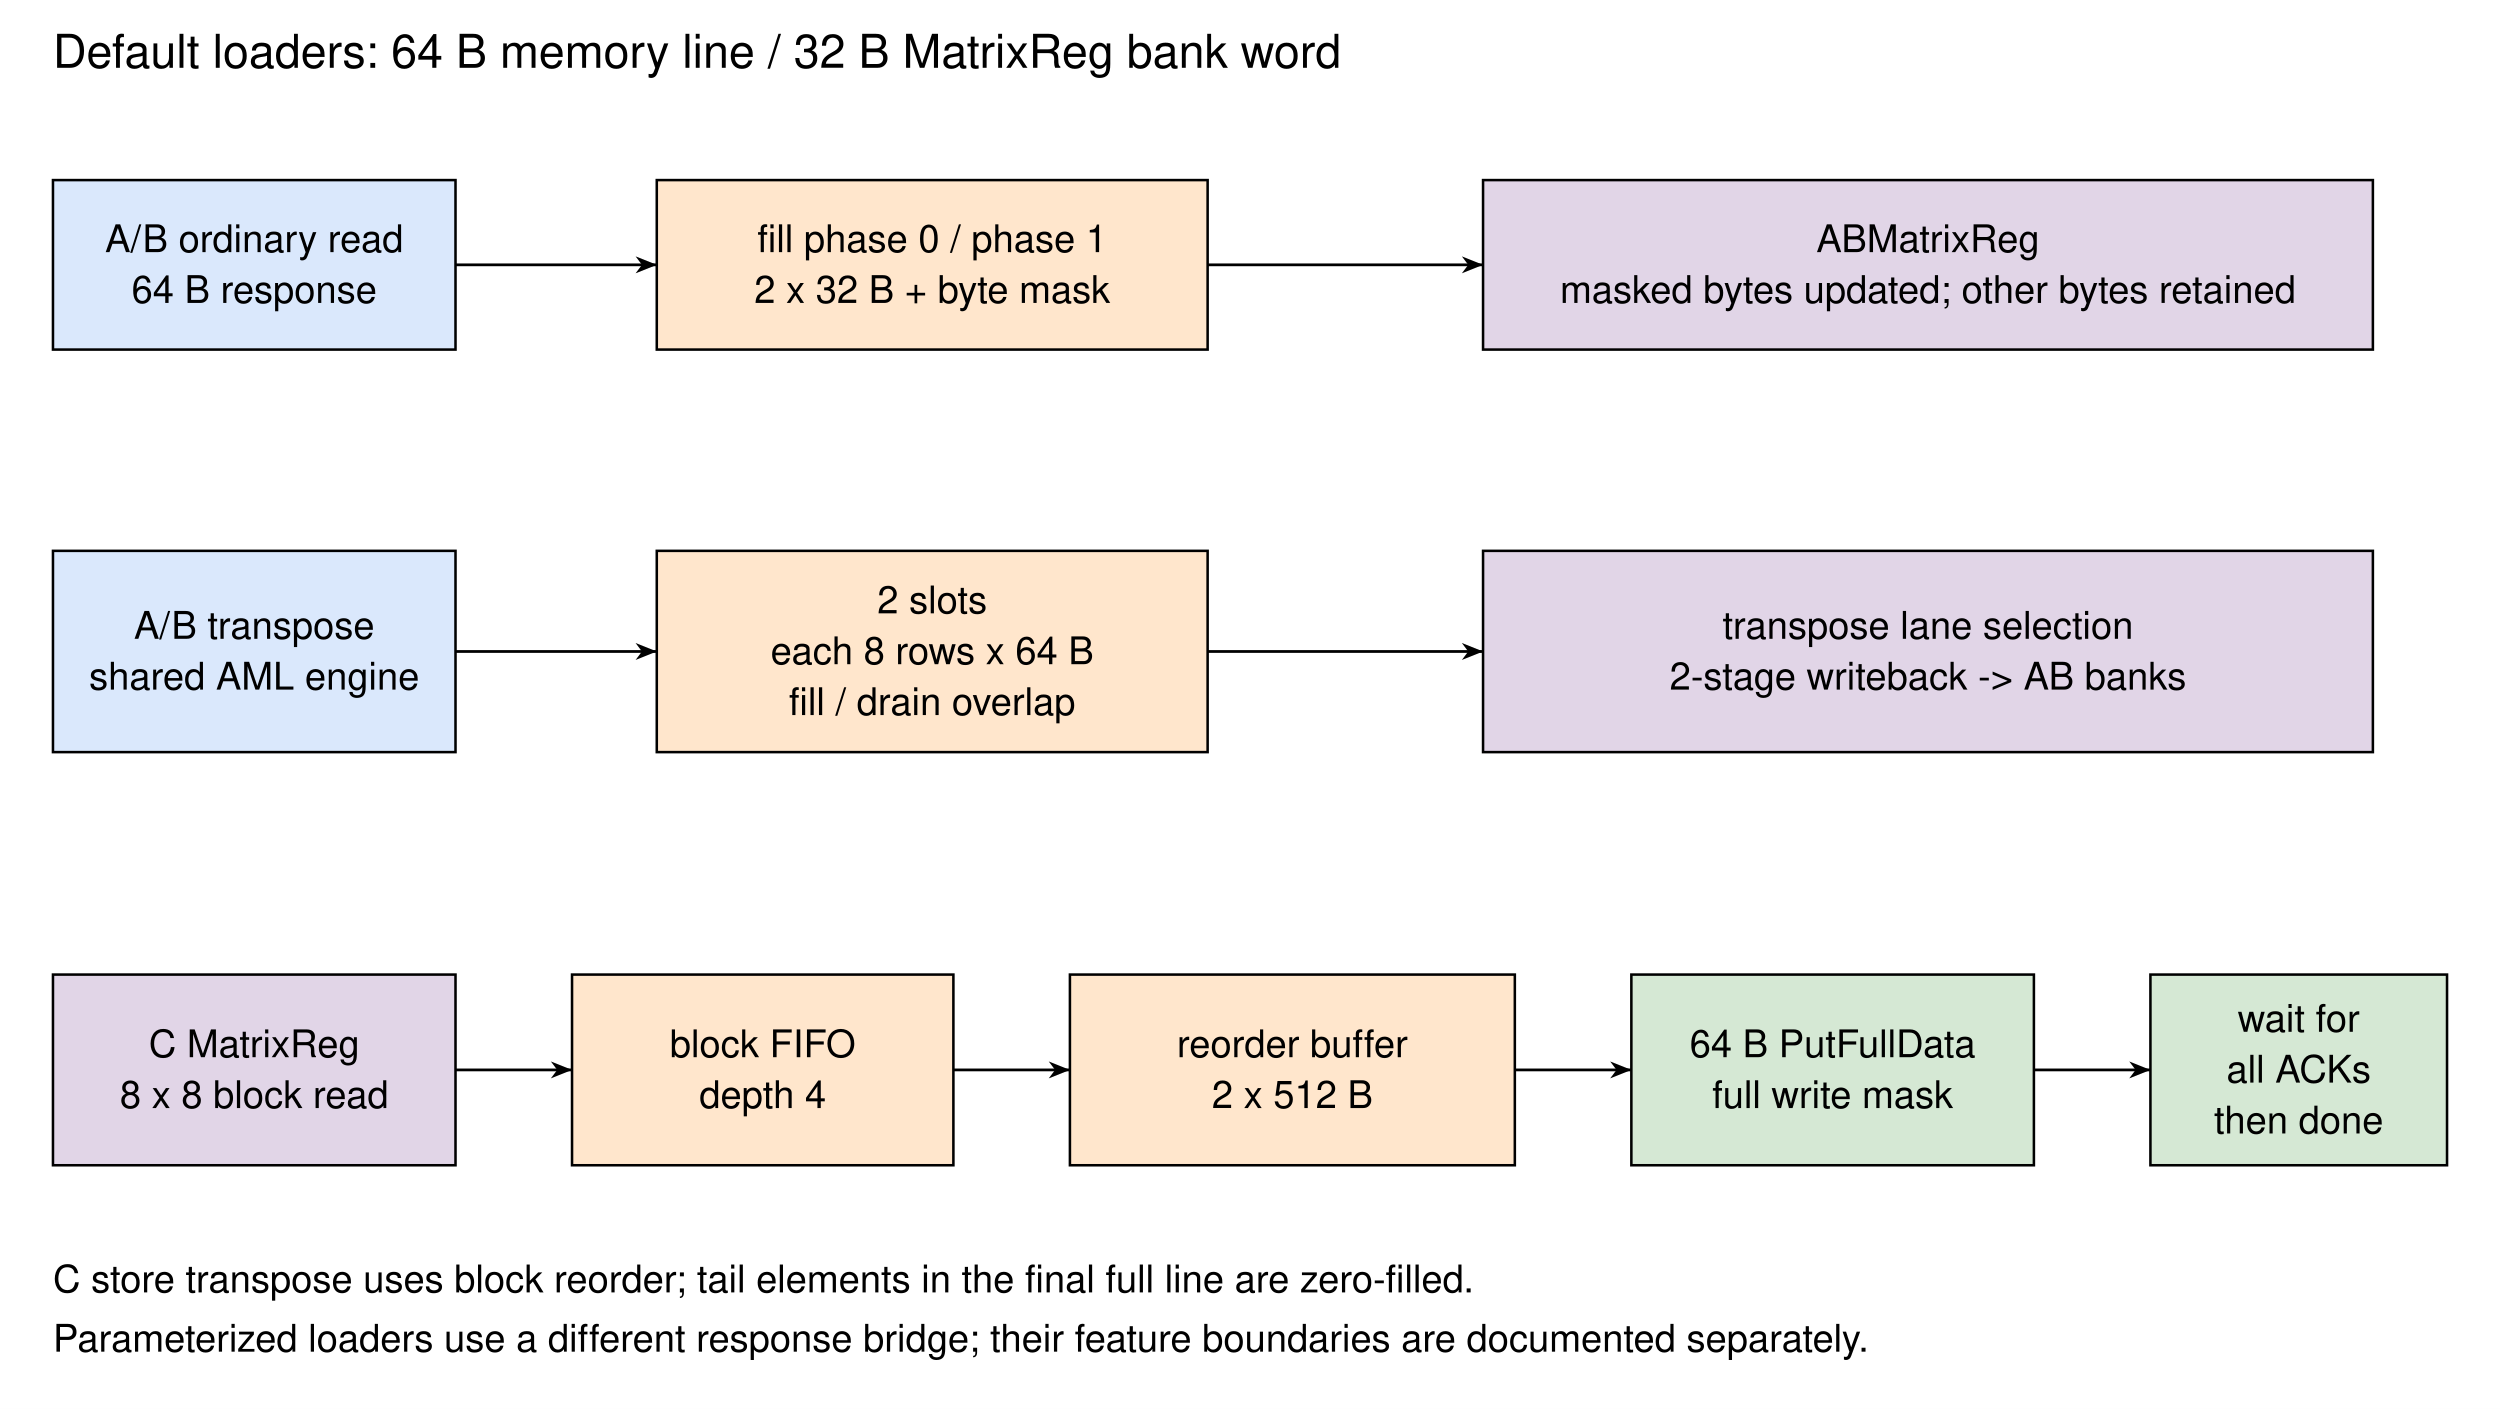
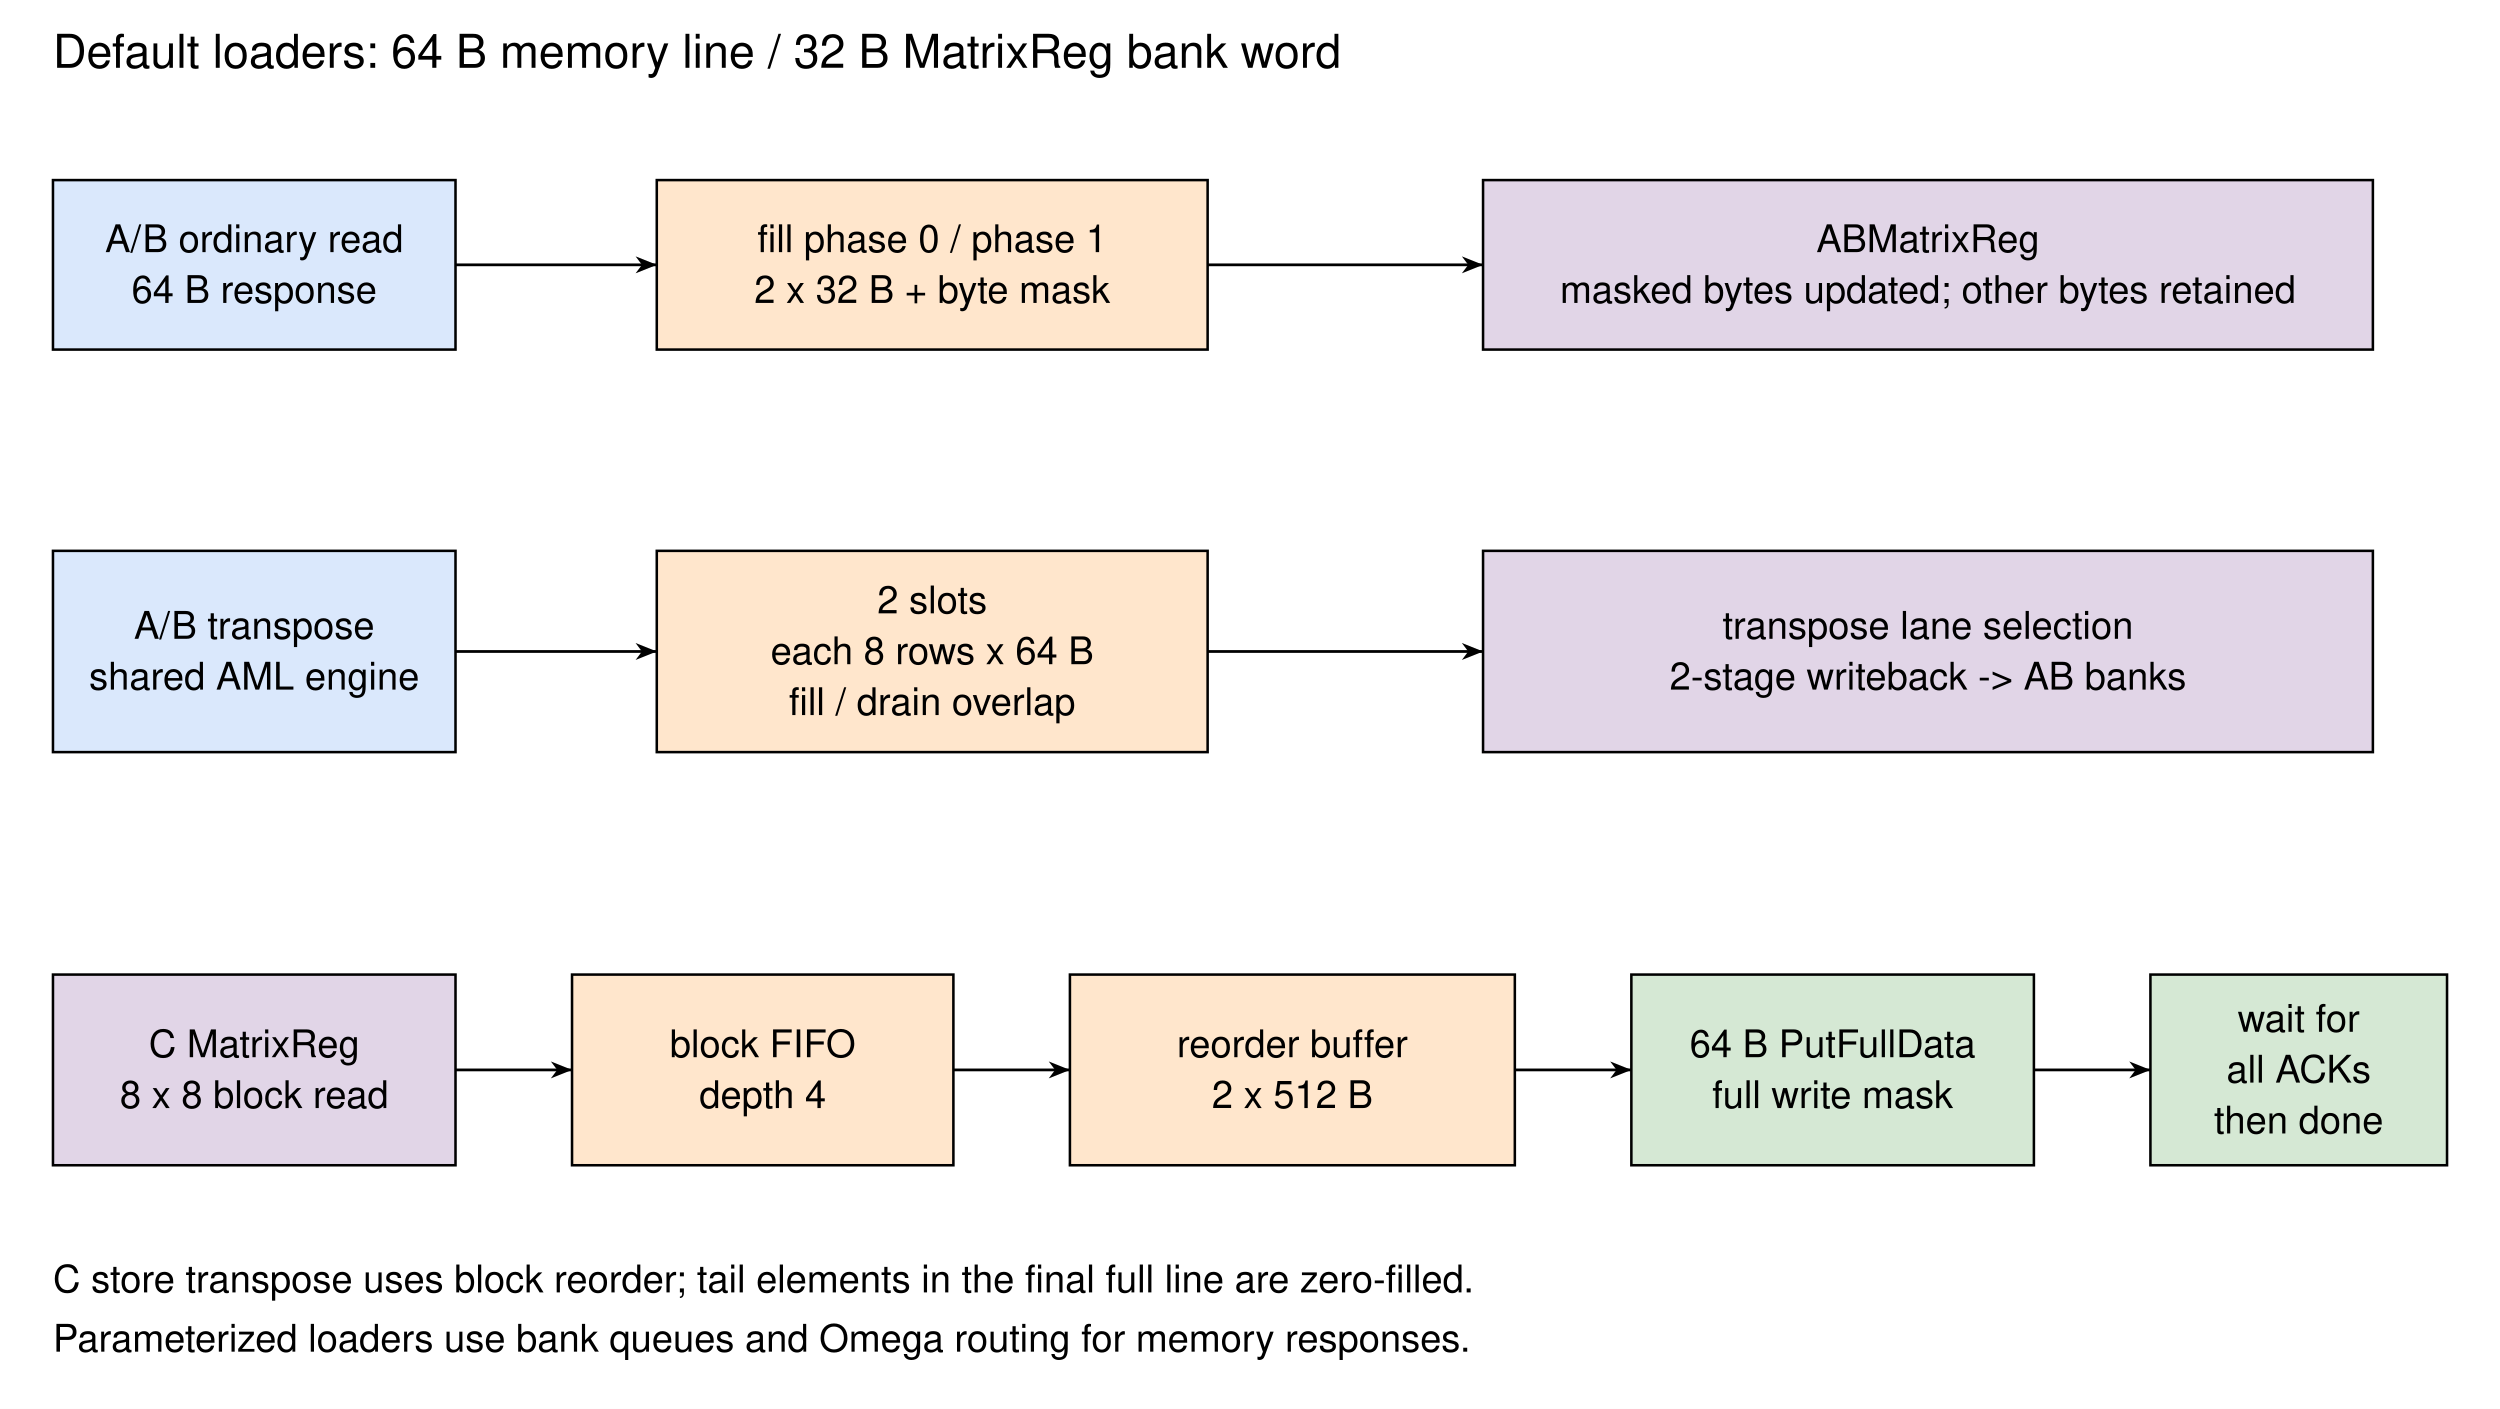
- <svg xmlns="http://www.w3.org/2000/svg" width="1180" height="665" viewBox="0 0 1180 665" content="&lt;mxfile host=&quot;app.diagrams.net&quot; version=&quot;26.0.9&quot; type=&quot;device&quot;&gt;&lt;diagram id=&quot;cute-loaders&quot; name=&quot;Page-1&quot;&gt;&lt;mxGraphModel dx=&quot;1180&quot; dy=&quot;665&quot; grid=&quot;1&quot; gridSize=&quot;10&quot; page=&quot;1&quot; pageScale=&quot;1&quot; pageWidth=&quot;1180&quot; pageHeight=&quot;665&quot;&gt;&lt;root&gt;&lt;mxCell id=&quot;0&quot; /&gt;&lt;mxCell id=&quot;1&quot; parent=&quot;0&quot; /&gt;&lt;mxCell id=&quot;read&quot; value=&quot;A/B ordinary read&amp;lt;br&amp;gt;64 B response&quot; style=&quot;rounded=0;whiteSpace=wrap;html=1;align=center;verticalAlign=middle;fontFamily=Helvetica;fontSize=18;strokeColor=#000000;strokeWidth=1.2;fillColor=#dae8fc;&quot; vertex=&quot;1&quot; parent=&quot;1&quot;&gt;&lt;mxGeometry x=&quot;25&quot; y=&quot;85&quot; width=&quot;190&quot; height=&quot;80&quot; as=&quot;geometry&quot; /&gt;&lt;/mxCell&gt;&lt;mxCell id=&quot;split&quot; value=&quot;fill phase 0 / phase 1&amp;lt;br&amp;gt;2 x 32 B + byte mask&quot; style=&quot;rounded=0;whiteSpace=wrap;html=1;align=center;verticalAlign=middle;fontFamily=Helvetica;fontSize=18;strokeColor=#000000;strokeWidth=1.2;fillColor=#ffe6cc;&quot; vertex=&quot;1&quot; parent=&quot;1&quot;&gt;&lt;mxGeometry x=&quot;310&quot; y=&quot;85&quot; width=&quot;260&quot; height=&quot;80&quot; as=&quot;geometry&quot; /&gt;&lt;/mxCell&gt;&lt;mxCell id=&quot;ab&quot; value=&quot;ABMatrixReg&amp;lt;br&amp;gt;masked bytes updated; other bytes retained&quot; style=&quot;rounded=0;whiteSpace=wrap;html=1;align=center;verticalAlign=middle;fontFamily=Helvetica;fontSize=18;strokeColor=#000000;strokeWidth=1.2;fillColor=#e1d5e7;&quot; vertex=&quot;1&quot; parent=&quot;1&quot;&gt;&lt;mxGeometry x=&quot;700&quot; y=&quot;85&quot; width=&quot;420&quot; height=&quot;80&quot; as=&quot;geometry&quot; /&gt;&lt;/mxCell&gt;&lt;mxCell id=&quot;trans&quot; value=&quot;A/B transpose&amp;lt;br&amp;gt;shared AML engine&quot; style=&quot;rounded=0;whiteSpace=wrap;html=1;align=center;verticalAlign=middle;fontFamily=Helvetica;fontSize=18;strokeColor=#000000;strokeWidth=1.2;fillColor=#dae8fc;&quot; vertex=&quot;1&quot; parent=&quot;1&quot;&gt;&lt;mxGeometry x=&quot;25&quot; y=&quot;260&quot; width=&quot;190&quot; height=&quot;95&quot; as=&quot;geometry&quot; /&gt;&lt;/mxCell&gt;&lt;mxCell id=&quot;slots&quot; value=&quot;2 slots&amp;lt;br&amp;gt;each 8 rows x 64 B&amp;lt;br&amp;gt;fill / drain overlap&quot; style=&quot;rounded=0;whiteSpace=wrap;html=1;align=center;verticalAlign=middle;fontFamily=Helvetica;fontSize=18;strokeColor=#000000;strokeWidth=1.2;fillColor=#ffe6cc;&quot; vertex=&quot;1&quot; parent=&quot;1&quot;&gt;&lt;mxGeometry x=&quot;310&quot; y=&quot;260&quot; width=&quot;260&quot; height=&quot;95&quot; as=&quot;geometry&quot; /&gt;&lt;/mxCell&gt;&lt;mxCell id=&quot;trwrite&quot; value=&quot;transpose lane selection&amp;lt;br&amp;gt;2-stage writeback -&amp;amp;gt; AB banks&quot; style=&quot;rounded=0;whiteSpace=wrap;html=1;align=center;verticalAlign=middle;fontFamily=Helvetica;fontSize=18;strokeColor=#000000;strokeWidth=1.2;fillColor=#e1d5e7;&quot; vertex=&quot;1&quot; parent=&quot;1&quot;&gt;&lt;mxGeometry x=&quot;700&quot; y=&quot;260&quot; width=&quot;420&quot; height=&quot;95&quot; as=&quot;geometry&quot; /&gt;&lt;/mxCell&gt;&lt;mxCell id=&quot;cread&quot; value=&quot;C MatrixReg&amp;lt;br&amp;gt;8 x 8 block read&quot; style=&quot;rounded=0;whiteSpace=wrap;html=1;align=center;verticalAlign=middle;fontFamily=Helvetica;fontSize=18;strokeColor=#000000;strokeWidth=1.2;fillColor=#e1d5e7;&quot; vertex=&quot;1&quot; parent=&quot;1&quot;&gt;&lt;mxGeometry x=&quot;25&quot; y=&quot;460&quot; width=&quot;190&quot; height=&quot;90&quot; as=&quot;geometry&quot; /&gt;&lt;/mxCell&gt;&lt;mxCell id=&quot;cfifo&quot; value=&quot;block FIFO&amp;lt;br&amp;gt;depth 4&quot; style=&quot;rounded=0;whiteSpace=wrap;html=1;align=center;verticalAlign=middle;fontFamily=Helvetica;fontSize=18;strokeColor=#000000;strokeWidth=1.2;fillColor=#ffe6cc;&quot; vertex=&quot;1&quot; parent=&quot;1&quot;&gt;&lt;mxGeometry x=&quot;270&quot; y=&quot;460&quot; width=&quot;180&quot; height=&quot;90&quot; as=&quot;geometry&quot; /&gt;&lt;/mxCell&gt;&lt;mxCell id=&quot;reorder&quot; value=&quot;reorder buffer&amp;lt;br&amp;gt;2 x 512 B&quot; style=&quot;rounded=0;whiteSpace=wrap;html=1;align=center;verticalAlign=middle;fontFamily=Helvetica;fontSize=18;strokeColor=#000000;strokeWidth=1.2;fillColor=#ffe6cc;&quot; vertex=&quot;1&quot; parent=&quot;1&quot;&gt;&lt;mxGeometry x=&quot;505&quot; y=&quot;460&quot; width=&quot;210&quot; height=&quot;90&quot; as=&quot;geometry&quot; /&gt;&lt;/mxCell&gt;&lt;mxCell id=&quot;put&quot; value=&quot;64 B PutFullData&amp;lt;br&amp;gt;full write mask&quot; style=&quot;rounded=0;whiteSpace=wrap;html=1;align=center;verticalAlign=middle;fontFamily=Helvetica;fontSize=18;strokeColor=#000000;strokeWidth=1.2;fillColor=#d5e8d4;&quot; vertex=&quot;1&quot; parent=&quot;1&quot;&gt;&lt;mxGeometry x=&quot;770&quot; y=&quot;460&quot; width=&quot;190&quot; height=&quot;90&quot; as=&quot;geometry&quot; /&gt;&lt;/mxCell&gt;&lt;mxCell id=&quot;ack&quot; value=&quot;wait for&amp;lt;br&amp;gt;all ACKs&amp;lt;br&amp;gt;then done&quot; style=&quot;rounded=0;whiteSpace=wrap;html=1;align=center;verticalAlign=middle;fontFamily=Helvetica;fontSize=18;strokeColor=#000000;strokeWidth=1.2;fillColor=#d5e8d4;&quot; vertex=&quot;1&quot; parent=&quot;1&quot;&gt;&lt;mxGeometry x=&quot;1015&quot; y=&quot;460&quot; width=&quot;140&quot; height=&quot;90&quot; as=&quot;geometry&quot; /&gt;&lt;/mxCell&gt;&lt;mxCell id=&quot;edge0&quot; value=&quot;&quot; style=&quot;edgeStyle=orthogonalEdgeStyle;rounded=0;html=1;endArrow=classic;endFill=1;strokeWidth=1.2;fontFamily=Helvetica;fontSize=16;exitX=1;exitY=0.5;entryX=0;entryY=0.5;&quot; edge=&quot;1&quot; parent=&quot;1&quot; source=&quot;read&quot; target=&quot;split&quot;&gt;&lt;mxGeometry relative=&quot;1&quot; as=&quot;geometry&quot; /&gt;&lt;/mxCell&gt;&lt;mxCell id=&quot;edge1&quot; value=&quot;&quot; style=&quot;edgeStyle=orthogonalEdgeStyle;rounded=0;html=1;endArrow=classic;endFill=1;strokeWidth=1.2;fontFamily=Helvetica;fontSize=16;exitX=1;exitY=0.5;entryX=0;entryY=0.5;&quot; edge=&quot;1&quot; parent=&quot;1&quot; source=&quot;split&quot; target=&quot;ab&quot;&gt;&lt;mxGeometry relative=&quot;1&quot; as=&quot;geometry&quot; /&gt;&lt;/mxCell&gt;&lt;mxCell id=&quot;edge2&quot; value=&quot;&quot; style=&quot;edgeStyle=orthogonalEdgeStyle;rounded=0;html=1;endArrow=classic;endFill=1;strokeWidth=1.2;fontFamily=Helvetica;fontSize=16;exitX=1;exitY=0.5;entryX=0;entryY=0.5;&quot; edge=&quot;1&quot; parent=&quot;1&quot; source=&quot;trans&quot; target=&quot;slots&quot;&gt;&lt;mxGeometry relative=&quot;1&quot; as=&quot;geometry&quot; /&gt;&lt;/mxCell&gt;&lt;mxCell id=&quot;edge3&quot; value=&quot;&quot; style=&quot;edgeStyle=orthogonalEdgeStyle;rounded=0;html=1;endArrow=classic;endFill=1;strokeWidth=1.2;fontFamily=Helvetica;fontSize=16;exitX=1;exitY=0.5;entryX=0;entryY=0.5;&quot; edge=&quot;1&quot; parent=&quot;1&quot; source=&quot;slots&quot; target=&quot;trwrite&quot;&gt;&lt;mxGeometry relative=&quot;1&quot; as=&quot;geometry&quot; /&gt;&lt;/mxCell&gt;&lt;mxCell id=&quot;edge4&quot; value=&quot;&quot; style=&quot;edgeStyle=orthogonalEdgeStyle;rounded=0;html=1;endArrow=classic;endFill=1;strokeWidth=1.2;fontFamily=Helvetica;fontSize=16;exitX=1;exitY=0.5;entryX=0;entryY=0.5;&quot; edge=&quot;1&quot; parent=&quot;1&quot; source=&quot;cread&quot; target=&quot;cfifo&quot;&gt;&lt;mxGeometry relative=&quot;1&quot; as=&quot;geometry&quot; /&gt;&lt;/mxCell&gt;&lt;mxCell id=&quot;edge5&quot; value=&quot;&quot; style=&quot;edgeStyle=orthogonalEdgeStyle;rounded=0;html=1;endArrow=classic;endFill=1;strokeWidth=1.2;fontFamily=Helvetica;fontSize=16;exitX=1;exitY=0.5;entryX=0;entryY=0.5;&quot; edge=&quot;1&quot; parent=&quot;1&quot; source=&quot;cfifo&quot; target=&quot;reorder&quot;&gt;&lt;mxGeometry relative=&quot;1&quot; as=&quot;geometry&quot; /&gt;&lt;/mxCell&gt;&lt;mxCell id=&quot;edge6&quot; value=&quot;&quot; style=&quot;edgeStyle=orthogonalEdgeStyle;rounded=0;html=1;endArrow=classic;endFill=1;strokeWidth=1.2;fontFamily=Helvetica;fontSize=16;exitX=1;exitY=0.5;entryX=0;entryY=0.5;&quot; edge=&quot;1&quot; parent=&quot;1&quot; source=&quot;reorder&quot; target=&quot;put&quot;&gt;&lt;mxGeometry relative=&quot;1&quot; as=&quot;geometry&quot; /&gt;&lt;/mxCell&gt;&lt;mxCell id=&quot;edge7&quot; value=&quot;&quot; style=&quot;edgeStyle=orthogonalEdgeStyle;rounded=0;html=1;endArrow=classic;endFill=1;strokeWidth=1.2;fontFamily=Helvetica;fontSize=16;exitX=1;exitY=0.5;entryX=0;entryY=0.5;&quot; edge=&quot;1&quot; parent=&quot;1&quot; source=&quot;put&quot; target=&quot;ack&quot;&gt;&lt;mxGeometry relative=&quot;1&quot; as=&quot;geometry&quot; /&gt;&lt;/mxCell&gt;&lt;mxCell id=&quot;note0&quot; value=&quot;Default loaders: 64 B memory line / 32 B MatrixReg bank word&quot; style=&quot;text;html=1;align=left;verticalAlign=top;whiteSpace=wrap;fontFamily=Helvetica;fontSize=22;&quot; vertex=&quot;1&quot; parent=&quot;1&quot;&gt;&lt;mxGeometry x=&quot;25&quot; y=&quot;10&quot; width=&quot;747.2&quot; height=&quot;28&quot; as=&quot;geometry&quot; /&gt;&lt;/mxCell&gt;&lt;mxCell id=&quot;note1&quot; value=&quot;C store transpose uses block reorder; tail elements in the final full line are zero-filled.&quot; style=&quot;text;html=1;align=left;verticalAlign=top;whiteSpace=wrap;fontFamily=Helvetica;fontSize=18;&quot; vertex=&quot;1&quot; parent=&quot;1&quot;&gt;&lt;mxGeometry x=&quot;25&quot; y=&quot;592&quot; width=&quot;925.28&quot; height=&quot;24&quot; as=&quot;geometry&quot; /&gt;&lt;/mxCell&gt;&lt;mxCell id=&quot;note2&quot; value=&quot;Parameterized loaders use a different response bridge; their feature boundaries are documented separately.&quot; style=&quot;text;html=1;align=left;verticalAlign=top;whiteSpace=wrap;fontFamily=Helvetica;fontSize=18;&quot; vertex=&quot;1&quot; parent=&quot;1&quot;&gt;&lt;mxGeometry x=&quot;25&quot; y=&quot;620&quot; width=&quot;1076.48&quot; height=&quot;24&quot; as=&quot;geometry&quot; /&gt;&lt;/mxCell&gt;&lt;/root&gt;&lt;/mxGraphModel&gt;&lt;/diagram&gt;&lt;/mxfile&gt;">
+ <svg xmlns="http://www.w3.org/2000/svg" width="1180" height="665" viewBox="0 0 1180 665" content="&lt;mxfile host=&quot;app.diagrams.net&quot; version=&quot;26.0.9&quot; type=&quot;device&quot;&gt;&lt;diagram id=&quot;cute-loaders&quot; name=&quot;Page-1&quot;&gt;&lt;mxGraphModel dx=&quot;1180&quot; dy=&quot;665&quot; grid=&quot;1&quot; gridSize=&quot;10&quot; page=&quot;1&quot; pageScale=&quot;1&quot; pageWidth=&quot;1180&quot; pageHeight=&quot;665&quot;&gt;&lt;root&gt;&lt;mxCell id=&quot;0&quot; /&gt;&lt;mxCell id=&quot;1&quot; parent=&quot;0&quot; /&gt;&lt;mxCell id=&quot;read&quot; value=&quot;A/B ordinary read&amp;lt;br&amp;gt;64 B response&quot; style=&quot;rounded=0;whiteSpace=wrap;html=1;align=center;verticalAlign=middle;fontFamily=Helvetica;fontSize=18;strokeColor=#000000;strokeWidth=1.2;fillColor=#dae8fc;&quot; vertex=&quot;1&quot; parent=&quot;1&quot;&gt;&lt;mxGeometry x=&quot;25&quot; y=&quot;85&quot; width=&quot;190&quot; height=&quot;80&quot; as=&quot;geometry&quot; /&gt;&lt;/mxCell&gt;&lt;mxCell id=&quot;split&quot; value=&quot;fill phase 0 / phase 1&amp;lt;br&amp;gt;2 x 32 B + byte mask&quot; style=&quot;rounded=0;whiteSpace=wrap;html=1;align=center;verticalAlign=middle;fontFamily=Helvetica;fontSize=18;strokeColor=#000000;strokeWidth=1.2;fillColor=#ffe6cc;&quot; vertex=&quot;1&quot; parent=&quot;1&quot;&gt;&lt;mxGeometry x=&quot;310&quot; y=&quot;85&quot; width=&quot;260&quot; height=&quot;80&quot; as=&quot;geometry&quot; /&gt;&lt;/mxCell&gt;&lt;mxCell id=&quot;ab&quot; value=&quot;ABMatrixReg&amp;lt;br&amp;gt;masked bytes updated; other bytes retained&quot; style=&quot;rounded=0;whiteSpace=wrap;html=1;align=center;verticalAlign=middle;fontFamily=Helvetica;fontSize=18;strokeColor=#000000;strokeWidth=1.2;fillColor=#e1d5e7;&quot; vertex=&quot;1&quot; parent=&quot;1&quot;&gt;&lt;mxGeometry x=&quot;700&quot; y=&quot;85&quot; width=&quot;420&quot; height=&quot;80&quot; as=&quot;geometry&quot; /&gt;&lt;/mxCell&gt;&lt;mxCell id=&quot;trans&quot; value=&quot;A/B transpose&amp;lt;br&amp;gt;shared AML engine&quot; style=&quot;rounded=0;whiteSpace=wrap;html=1;align=center;verticalAlign=middle;fontFamily=Helvetica;fontSize=18;strokeColor=#000000;strokeWidth=1.2;fillColor=#dae8fc;&quot; vertex=&quot;1&quot; parent=&quot;1&quot;&gt;&lt;mxGeometry x=&quot;25&quot; y=&quot;260&quot; width=&quot;190&quot; height=&quot;95&quot; as=&quot;geometry&quot; /&gt;&lt;/mxCell&gt;&lt;mxCell id=&quot;slots&quot; value=&quot;2 slots&amp;lt;br&amp;gt;each 8 rows x 64 B&amp;lt;br&amp;gt;fill / drain overlap&quot; style=&quot;rounded=0;whiteSpace=wrap;html=1;align=center;verticalAlign=middle;fontFamily=Helvetica;fontSize=18;strokeColor=#000000;strokeWidth=1.2;fillColor=#ffe6cc;&quot; vertex=&quot;1&quot; parent=&quot;1&quot;&gt;&lt;mxGeometry x=&quot;310&quot; y=&quot;260&quot; width=&quot;260&quot; height=&quot;95&quot; as=&quot;geometry&quot; /&gt;&lt;/mxCell&gt;&lt;mxCell id=&quot;trwrite&quot; value=&quot;transpose lane selection&amp;lt;br&amp;gt;2-stage writeback -&amp;amp;gt; AB banks&quot; style=&quot;rounded=0;whiteSpace=wrap;html=1;align=center;verticalAlign=middle;fontFamily=Helvetica;fontSize=18;strokeColor=#000000;strokeWidth=1.2;fillColor=#e1d5e7;&quot; vertex=&quot;1&quot; parent=&quot;1&quot;&gt;&lt;mxGeometry x=&quot;700&quot; y=&quot;260&quot; width=&quot;420&quot; height=&quot;95&quot; as=&quot;geometry&quot; /&gt;&lt;/mxCell&gt;&lt;mxCell id=&quot;cread&quot; value=&quot;C MatrixReg&amp;lt;br&amp;gt;8 x 8 block read&quot; style=&quot;rounded=0;whiteSpace=wrap;html=1;align=center;verticalAlign=middle;fontFamily=Helvetica;fontSize=18;strokeColor=#000000;strokeWidth=1.2;fillColor=#e1d5e7;&quot; vertex=&quot;1&quot; parent=&quot;1&quot;&gt;&lt;mxGeometry x=&quot;25&quot; y=&quot;460&quot; width=&quot;190&quot; height=&quot;90&quot; as=&quot;geometry&quot; /&gt;&lt;/mxCell&gt;&lt;mxCell id=&quot;cfifo&quot; value=&quot;block FIFO&amp;lt;br&amp;gt;depth 4&quot; style=&quot;rounded=0;whiteSpace=wrap;html=1;align=center;verticalAlign=middle;fontFamily=Helvetica;fontSize=18;strokeColor=#000000;strokeWidth=1.2;fillColor=#ffe6cc;&quot; vertex=&quot;1&quot; parent=&quot;1&quot;&gt;&lt;mxGeometry x=&quot;270&quot; y=&quot;460&quot; width=&quot;180&quot; height=&quot;90&quot; as=&quot;geometry&quot; /&gt;&lt;/mxCell&gt;&lt;mxCell id=&quot;reorder&quot; value=&quot;reorder buffer&amp;lt;br&amp;gt;2 x 512 B&quot; style=&quot;rounded=0;whiteSpace=wrap;html=1;align=center;verticalAlign=middle;fontFamily=Helvetica;fontSize=18;strokeColor=#000000;strokeWidth=1.2;fillColor=#ffe6cc;&quot; vertex=&quot;1&quot; parent=&quot;1&quot;&gt;&lt;mxGeometry x=&quot;505&quot; y=&quot;460&quot; width=&quot;210&quot; height=&quot;90&quot; as=&quot;geometry&quot; /&gt;&lt;/mxCell&gt;&lt;mxCell id=&quot;put&quot; value=&quot;64 B PutFullData&amp;lt;br&amp;gt;full write mask&quot; style=&quot;rounded=0;whiteSpace=wrap;html=1;align=center;verticalAlign=middle;fontFamily=Helvetica;fontSize=18;strokeColor=#000000;strokeWidth=1.2;fillColor=#d5e8d4;&quot; vertex=&quot;1&quot; parent=&quot;1&quot;&gt;&lt;mxGeometry x=&quot;770&quot; y=&quot;460&quot; width=&quot;190&quot; height=&quot;90&quot; as=&quot;geometry&quot; /&gt;&lt;/mxCell&gt;&lt;mxCell id=&quot;ack&quot; value=&quot;wait for&amp;lt;br&amp;gt;all ACKs&amp;lt;br&amp;gt;then done&quot; style=&quot;rounded=0;whiteSpace=wrap;html=1;align=center;verticalAlign=middle;fontFamily=Helvetica;fontSize=18;strokeColor=#000000;strokeWidth=1.2;fillColor=#d5e8d4;&quot; vertex=&quot;1&quot; parent=&quot;1&quot;&gt;&lt;mxGeometry x=&quot;1015&quot; y=&quot;460&quot; width=&quot;140&quot; height=&quot;90&quot; as=&quot;geometry&quot; /&gt;&lt;/mxCell&gt;&lt;mxCell id=&quot;edge0&quot; value=&quot;&quot; style=&quot;edgeStyle=orthogonalEdgeStyle;rounded=0;html=1;endArrow=classic;endFill=1;strokeWidth=1.2;fontFamily=Helvetica;fontSize=16;exitX=1;exitY=0.5;entryX=0;entryY=0.5;&quot; edge=&quot;1&quot; parent=&quot;1&quot; source=&quot;read&quot; target=&quot;split&quot;&gt;&lt;mxGeometry relative=&quot;1&quot; as=&quot;geometry&quot; /&gt;&lt;/mxCell&gt;&lt;mxCell id=&quot;edge1&quot; value=&quot;&quot; style=&quot;edgeStyle=orthogonalEdgeStyle;rounded=0;html=1;endArrow=classic;endFill=1;strokeWidth=1.2;fontFamily=Helvetica;fontSize=16;exitX=1;exitY=0.5;entryX=0;entryY=0.5;&quot; edge=&quot;1&quot; parent=&quot;1&quot; source=&quot;split&quot; target=&quot;ab&quot;&gt;&lt;mxGeometry relative=&quot;1&quot; as=&quot;geometry&quot; /&gt;&lt;/mxCell&gt;&lt;mxCell id=&quot;edge2&quot; value=&quot;&quot; style=&quot;edgeStyle=orthogonalEdgeStyle;rounded=0;html=1;endArrow=classic;endFill=1;strokeWidth=1.2;fontFamily=Helvetica;fontSize=16;exitX=1;exitY=0.5;entryX=0;entryY=0.5;&quot; edge=&quot;1&quot; parent=&quot;1&quot; source=&quot;trans&quot; target=&quot;slots&quot;&gt;&lt;mxGeometry relative=&quot;1&quot; as=&quot;geometry&quot; /&gt;&lt;/mxCell&gt;&lt;mxCell id=&quot;edge3&quot; value=&quot;&quot; style=&quot;edgeStyle=orthogonalEdgeStyle;rounded=0;html=1;endArrow=classic;endFill=1;strokeWidth=1.2;fontFamily=Helvetica;fontSize=16;exitX=1;exitY=0.5;entryX=0;entryY=0.5;&quot; edge=&quot;1&quot; parent=&quot;1&quot; source=&quot;slots&quot; target=&quot;trwrite&quot;&gt;&lt;mxGeometry relative=&quot;1&quot; as=&quot;geometry&quot; /&gt;&lt;/mxCell&gt;&lt;mxCell id=&quot;edge4&quot; value=&quot;&quot; style=&quot;edgeStyle=orthogonalEdgeStyle;rounded=0;html=1;endArrow=classic;endFill=1;strokeWidth=1.2;fontFamily=Helvetica;fontSize=16;exitX=1;exitY=0.5;entryX=0;entryY=0.5;&quot; edge=&quot;1&quot; parent=&quot;1&quot; source=&quot;cread&quot; target=&quot;cfifo&quot;&gt;&lt;mxGeometry relative=&quot;1&quot; as=&quot;geometry&quot; /&gt;&lt;/mxCell&gt;&lt;mxCell id=&quot;edge5&quot; value=&quot;&quot; style=&quot;edgeStyle=orthogonalEdgeStyle;rounded=0;html=1;endArrow=classic;endFill=1;strokeWidth=1.2;fontFamily=Helvetica;fontSize=16;exitX=1;exitY=0.5;entryX=0;entryY=0.5;&quot; edge=&quot;1&quot; parent=&quot;1&quot; source=&quot;cfifo&quot; target=&quot;reorder&quot;&gt;&lt;mxGeometry relative=&quot;1&quot; as=&quot;geometry&quot; /&gt;&lt;/mxCell&gt;&lt;mxCell id=&quot;edge6&quot; value=&quot;&quot; style=&quot;edgeStyle=orthogonalEdgeStyle;rounded=0;html=1;endArrow=classic;endFill=1;strokeWidth=1.2;fontFamily=Helvetica;fontSize=16;exitX=1;exitY=0.5;entryX=0;entryY=0.5;&quot; edge=&quot;1&quot; parent=&quot;1&quot; source=&quot;reorder&quot; target=&quot;put&quot;&gt;&lt;mxGeometry relative=&quot;1&quot; as=&quot;geometry&quot; /&gt;&lt;/mxCell&gt;&lt;mxCell id=&quot;edge7&quot; value=&quot;&quot; style=&quot;edgeStyle=orthogonalEdgeStyle;rounded=0;html=1;endArrow=classic;endFill=1;strokeWidth=1.2;fontFamily=Helvetica;fontSize=16;exitX=1;exitY=0.5;entryX=0;entryY=0.5;&quot; edge=&quot;1&quot; parent=&quot;1&quot; source=&quot;put&quot; target=&quot;ack&quot;&gt;&lt;mxGeometry relative=&quot;1&quot; as=&quot;geometry&quot; /&gt;&lt;/mxCell&gt;&lt;mxCell id=&quot;note0&quot; value=&quot;Default loaders: 64 B memory line / 32 B MatrixReg bank word&quot; style=&quot;text;html=1;align=left;verticalAlign=top;whiteSpace=wrap;fontFamily=Helvetica;fontSize=22;&quot; vertex=&quot;1&quot; parent=&quot;1&quot;&gt;&lt;mxGeometry x=&quot;25&quot; y=&quot;10&quot; width=&quot;747.2&quot; height=&quot;28&quot; as=&quot;geometry&quot; /&gt;&lt;/mxCell&gt;&lt;mxCell id=&quot;note1&quot; value=&quot;C store transpose uses block reorder; tail elements in the final full line are zero-filled.&quot; style=&quot;text;html=1;align=left;verticalAlign=top;whiteSpace=wrap;fontFamily=Helvetica;fontSize=18;&quot; vertex=&quot;1&quot; parent=&quot;1&quot;&gt;&lt;mxGeometry x=&quot;25&quot; y=&quot;592&quot; width=&quot;925.28&quot; height=&quot;24&quot; as=&quot;geometry&quot; /&gt;&lt;/mxCell&gt;&lt;mxCell id=&quot;note2&quot; value=&quot;Parameterized loaders use bank queues and Omega routing for memory responses.&quot; style=&quot;text;html=1;align=left;verticalAlign=top;whiteSpace=wrap;fontFamily=Helvetica;fontSize=18;&quot; vertex=&quot;1&quot; parent=&quot;1&quot;&gt;&lt;mxGeometry x=&quot;25&quot; y=&quot;620&quot; width=&quot;1076.48&quot; height=&quot;24&quot; as=&quot;geometry&quot; /&gt;&lt;/mxCell&gt;&lt;/root&gt;&lt;/mxGraphModel&gt;&lt;/diagram&gt;&lt;/mxfile&gt;">
  <defs>
    <marker id="arrow" viewBox="0 0 10 10" refX="9" refY="5" markerWidth="7" markerHeight="7" orient="auto-start-reverse">
      <path d="M 0 0 L 10 5 L 0 10 L 3 5 z" fill="#000" />
    </marker>
  </defs>
  <rect width="1180" height="665" fill="#fff" />
  <polyline points="215,125 310,125" fill="none" stroke="#000" stroke-width="1.3" />
  <path d="M -10 -4 L 0 0 L -10 4 L -7 0 z" fill="#000" transform="translate(310 125) rotate(0)" />
  <polyline points="570,125 700,125" fill="none" stroke="#000" stroke-width="1.3" />
  <path d="M -10 -4 L 0 0 L -10 4 L -7 0 z" fill="#000" transform="translate(700 125) rotate(0)" />
  <polyline points="215,307.5 310,307.5" fill="none" stroke="#000" stroke-width="1.3" />
  <path d="M -10 -4 L 0 0 L -10 4 L -7 0 z" fill="#000" transform="translate(310 307.5) rotate(0)" />
  <polyline points="570,307.5 700,307.5" fill="none" stroke="#000" stroke-width="1.3" />
  <path d="M -10 -4 L 0 0 L -10 4 L -7 0 z" fill="#000" transform="translate(700 307.5) rotate(0)" />
  <polyline points="215,505 270,505" fill="none" stroke="#000" stroke-width="1.3" />
  <path d="M -10 -4 L 0 0 L -10 4 L -7 0 z" fill="#000" transform="translate(270 505) rotate(0)" />
  <polyline points="450,505 505,505" fill="none" stroke="#000" stroke-width="1.3" />
  <path d="M -10 -4 L 0 0 L -10 4 L -7 0 z" fill="#000" transform="translate(505 505) rotate(0)" />
  <polyline points="715,505 770,505" fill="none" stroke="#000" stroke-width="1.3" />
  <path d="M -10 -4 L 0 0 L -10 4 L -7 0 z" fill="#000" transform="translate(770 505) rotate(0)" />
  <polyline points="960,505 1015,505" fill="none" stroke="#000" stroke-width="1.3" />
  <path d="M -10 -4 L 0 0 L -10 4 L -7 0 z" fill="#000" transform="translate(1015 505) rotate(0)" />
  <rect x="25" y="85" width="190" height="80" fill="#dae8fc" stroke="#000" stroke-width="1.2" />
  <text x="120" y="119" text-anchor="middle" font-family="Helvetica,Arial,sans-serif" font-size="18">A/B ordinary read</text>
  <text x="120" y="143" text-anchor="middle" font-family="Helvetica,Arial,sans-serif" font-size="18">64 B response</text>
  <rect x="310" y="85" width="260" height="80" fill="#ffe6cc" stroke="#000" stroke-width="1.2" />
  <text x="440" y="119" text-anchor="middle" font-family="Helvetica,Arial,sans-serif" font-size="18">fill phase 0 / phase 1</text>
  <text x="440" y="143" text-anchor="middle" font-family="Helvetica,Arial,sans-serif" font-size="18">2 x 32 B + byte mask</text>
  <rect x="700" y="85" width="420" height="80" fill="#e1d5e7" stroke="#000" stroke-width="1.2" />
  <text x="910" y="119" text-anchor="middle" font-family="Helvetica,Arial,sans-serif" font-size="18">ABMatrixReg</text>
  <text x="910" y="143" text-anchor="middle" font-family="Helvetica,Arial,sans-serif" font-size="18">masked bytes updated; other bytes retained</text>
  <rect x="25" y="260" width="190" height="95" fill="#dae8fc" stroke="#000" stroke-width="1.2" />
  <text x="120" y="301.5" text-anchor="middle" font-family="Helvetica,Arial,sans-serif" font-size="18">A/B transpose</text>
  <text x="120" y="325.5" text-anchor="middle" font-family="Helvetica,Arial,sans-serif" font-size="18">shared AML engine</text>
  <rect x="310" y="260" width="260" height="95" fill="#ffe6cc" stroke="#000" stroke-width="1.2" />
  <text x="440" y="289.5" text-anchor="middle" font-family="Helvetica,Arial,sans-serif" font-size="18">2 slots</text>
  <text x="440" y="313.5" text-anchor="middle" font-family="Helvetica,Arial,sans-serif" font-size="18">each 8 rows x 64 B</text>
  <text x="440" y="337.5" text-anchor="middle" font-family="Helvetica,Arial,sans-serif" font-size="18">fill / drain overlap</text>
  <rect x="700" y="260" width="420" height="95" fill="#e1d5e7" stroke="#000" stroke-width="1.2" />
  <text x="910" y="301.5" text-anchor="middle" font-family="Helvetica,Arial,sans-serif" font-size="18">transpose lane selection</text>
  <text x="910" y="325.5" text-anchor="middle" font-family="Helvetica,Arial,sans-serif" font-size="18">2-stage writeback -&gt; AB banks</text>
  <rect x="25" y="460" width="190" height="90" fill="#e1d5e7" stroke="#000" stroke-width="1.2" />
  <text x="120" y="499" text-anchor="middle" font-family="Helvetica,Arial,sans-serif" font-size="18">C MatrixReg</text>
  <text x="120" y="523" text-anchor="middle" font-family="Helvetica,Arial,sans-serif" font-size="18">8 x 8 block read</text>
  <rect x="270" y="460" width="180" height="90" fill="#ffe6cc" stroke="#000" stroke-width="1.2" />
  <text x="360" y="499" text-anchor="middle" font-family="Helvetica,Arial,sans-serif" font-size="18">block FIFO</text>
  <text x="360" y="523" text-anchor="middle" font-family="Helvetica,Arial,sans-serif" font-size="18">depth 4</text>
  <rect x="505" y="460" width="210" height="90" fill="#ffe6cc" stroke="#000" stroke-width="1.2" />
  <text x="610" y="499" text-anchor="middle" font-family="Helvetica,Arial,sans-serif" font-size="18">reorder buffer</text>
  <text x="610" y="523" text-anchor="middle" font-family="Helvetica,Arial,sans-serif" font-size="18">2 x 512 B</text>
  <rect x="770" y="460" width="190" height="90" fill="#d5e8d4" stroke="#000" stroke-width="1.2" />
  <text x="865" y="499" text-anchor="middle" font-family="Helvetica,Arial,sans-serif" font-size="18">64 B PutFullData</text>
  <text x="865" y="523" text-anchor="middle" font-family="Helvetica,Arial,sans-serif" font-size="18">full write mask</text>
  <rect x="1015" y="460" width="140" height="90" fill="#d5e8d4" stroke="#000" stroke-width="1.2" />
  <text x="1085" y="487" text-anchor="middle" font-family="Helvetica,Arial,sans-serif" font-size="18">wait for</text>
  <text x="1085" y="511" text-anchor="middle" font-family="Helvetica,Arial,sans-serif" font-size="18">all ACKs</text>
  <text x="1085" y="535" text-anchor="middle" font-family="Helvetica,Arial,sans-serif" font-size="18">then done</text>
  <text x="25" y="32" font-family="Helvetica,Arial,sans-serif" font-size="22">Default loaders: 64 B memory line / 32 B MatrixReg bank word</text>
  <text x="25" y="610" font-family="Helvetica,Arial,sans-serif" font-size="18">C store transpose uses block reorder; tail elements in the final full line are zero-filled.</text>
-   <text x="25" y="638" font-family="Helvetica,Arial,sans-serif" font-size="18">Parameterized loaders use a different response bridge; their feature boundaries are documented separately.</text>
+   <text x="25" y="638" font-family="Helvetica,Arial,sans-serif" font-size="18">Parameterized loaders use bank queues and Omega routing for memory responses.</text>
</svg>
